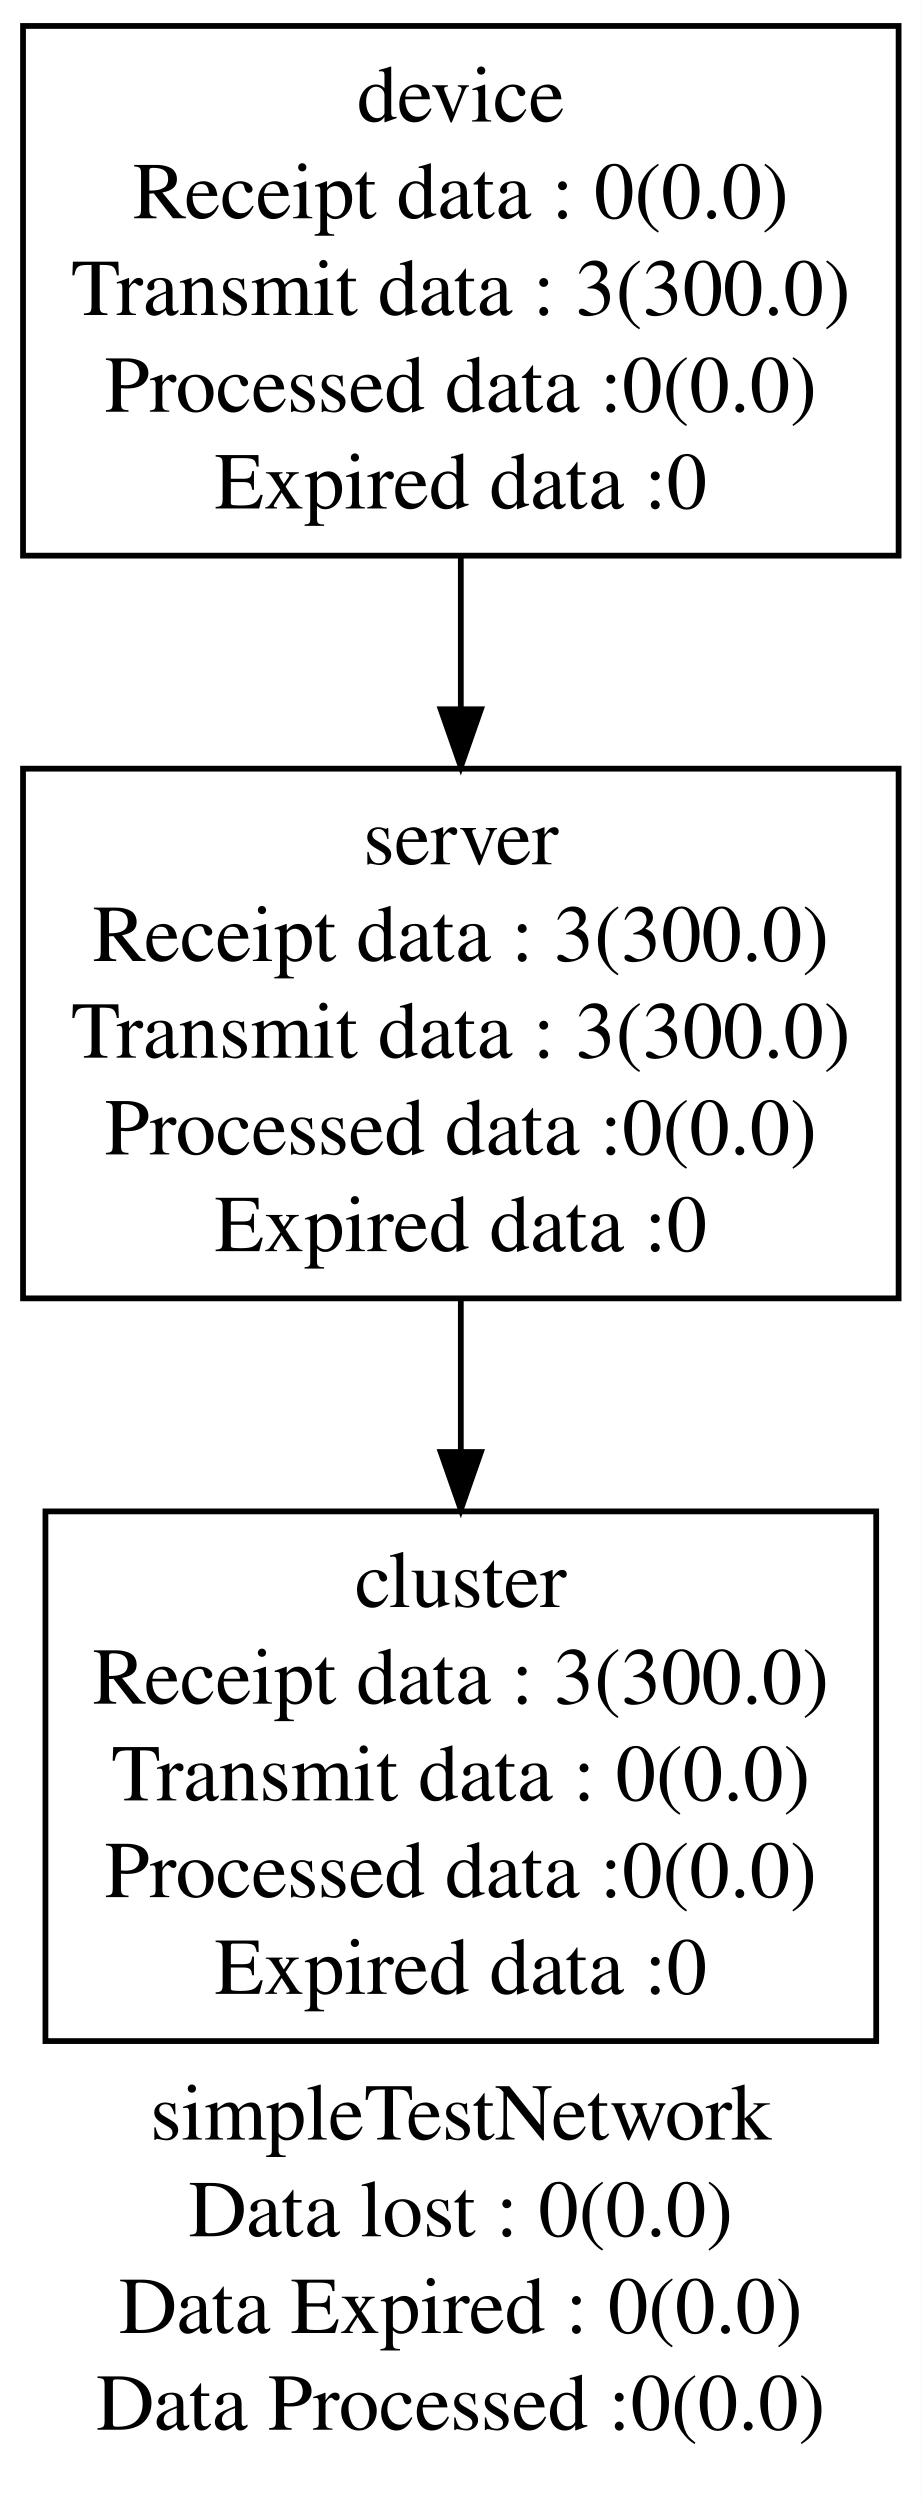
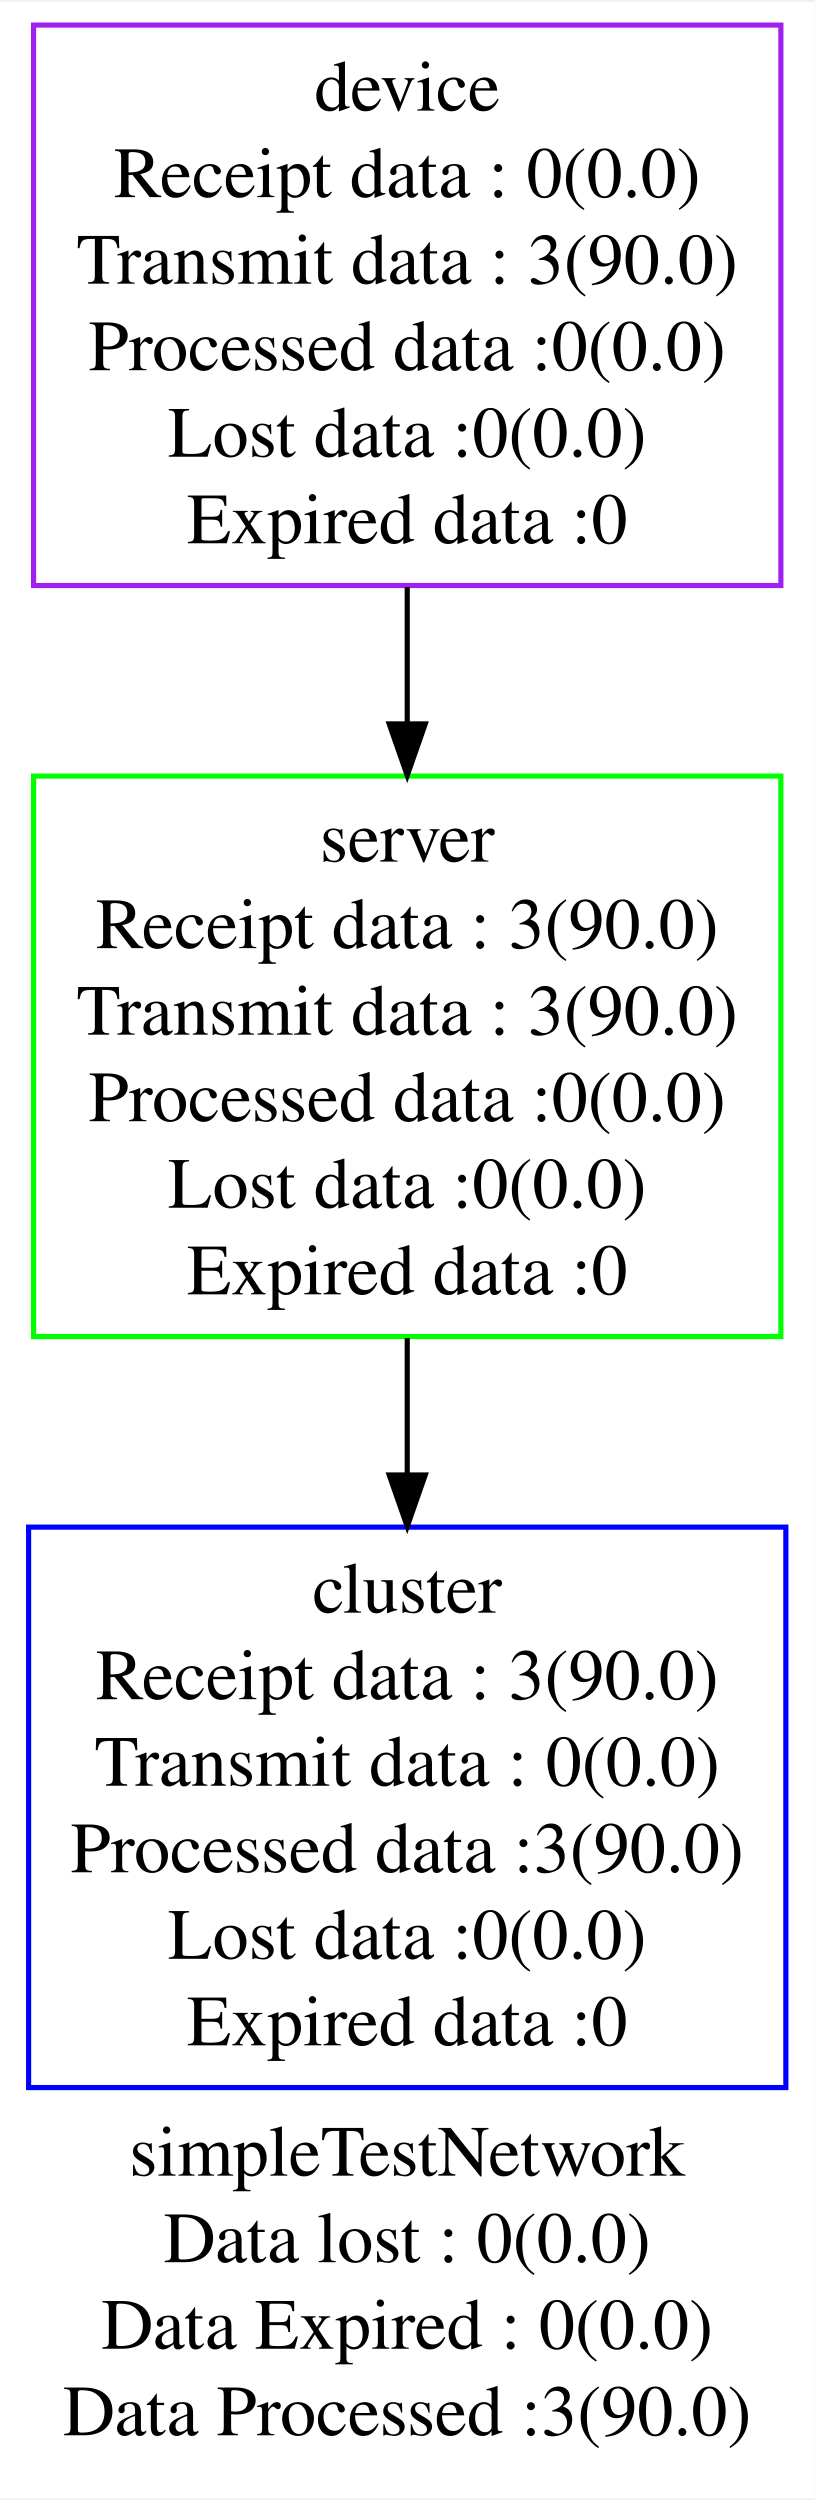
- <svg xmlns="http://www.w3.org/2000/svg" width="160pt" height="434pt" viewBox="0.00 0.00 160.08 434.20">
-   <g id="graph0" class="graph" transform="scale(1 1) rotate(0) translate(4 430.2)">
-     <polygon fill="#ffffff" stroke="transparent" points="-4,4 -4,-430.2 156.076,-430.2 156.076,4 -4,4" />
-     <text text-anchor="middle" x="76.038" y="-58.6" font-family="Times,serif" font-size="14.00" fill="#000000">simpleTestNetwork</text>
-     <text text-anchor="middle" x="76.038" y="-41.8" font-family="Times,serif" font-size="14.00" fill="#000000">Data lost : 0(0.0)</text>
-     <text text-anchor="middle" x="76.038" y="-25" font-family="Times,serif" font-size="14.00" fill="#000000">Data Expired : 0(0.0)</text>
-     <text text-anchor="middle" x="76.038" y="-8.2" font-family="Times,serif" font-size="14.00" fill="#000000">Data Processed :0(0.0)</text>
+ <svg xmlns="http://www.w3.org/2000/svg" width="158pt" height="485pt" viewBox="0.00 0.00 158.11 484.60">
+   <g id="graph0" class="graph" transform="scale(1 1) rotate(0) translate(4 480.6)">
+     <polygon fill="#ffffff" stroke="transparent" points="-4,4 -4,-480.6 154.114,-480.6 154.114,4 -4,4" />
+     <text text-anchor="middle" x="75.057" y="-58.6" font-family="Times,serif" font-size="14.00" fill="#000000">simpleTestNetwork</text>
+     <text text-anchor="middle" x="75.057" y="-41.8" font-family="Times,serif" font-size="14.00" fill="#000000">Data lost : 0(0.0)</text>
+     <text text-anchor="middle" x="75.057" y="-25" font-family="Times,serif" font-size="14.00" fill="#000000">Data Expired : 0(0.0)</text>
+     <text text-anchor="middle" x="75.057" y="-8.2" font-family="Times,serif" font-size="14.00" fill="#000000">Data Processed :3(90.0)</text>
    <g id="node1" class="node">
-       <polygon fill="none" stroke="#000000" points="0,-333.7 0,-425.7 152.076,-425.7 152.076,-333.7 0,-333.7" />
-       <text text-anchor="middle" x="76.038" y="-409.1" font-family="Times,serif" font-size="14.00" fill="#000000">device</text>
-       <text text-anchor="middle" x="76.038" y="-392.3" font-family="Times,serif" font-size="14.00" fill="#000000">Receipt data : 0(0.0)</text>
-       <text text-anchor="middle" x="76.038" y="-375.5" font-family="Times,serif" font-size="14.00" fill="#000000">Transmit data : 3(300.0)</text>
-       <text text-anchor="middle" x="76.038" y="-358.7" font-family="Times,serif" font-size="14.00" fill="#000000">Processed data :0(0.0)</text>
-       <text text-anchor="middle" x="76.038" y="-341.9" font-family="Times,serif" font-size="14.00" fill="#000000">Expired data :0</text>
+       <polygon fill="none" stroke="#a020f0" points="2.519,-367.3 2.519,-476.1 147.595,-476.1 147.595,-367.3 2.519,-367.3" />
+       <text text-anchor="middle" x="75.057" y="-459.5" font-family="Times,serif" font-size="14.00" fill="#000000">device</text>
+       <text text-anchor="middle" x="75.057" y="-442.7" font-family="Times,serif" font-size="14.00" fill="#000000">Receipt data : 0(0.0)</text>
+       <text text-anchor="middle" x="75.057" y="-425.9" font-family="Times,serif" font-size="14.00" fill="#000000">Transmit data : 3(90.0)</text>
+       <text text-anchor="middle" x="75.057" y="-409.1" font-family="Times,serif" font-size="14.00" fill="#000000">Processed data :0(0.0)</text>
+       <text text-anchor="middle" x="75.057" y="-392.3" font-family="Times,serif" font-size="14.00" fill="#000000">Lost data :0(0.0)</text>
+       <text text-anchor="middle" x="75.057" y="-375.5" font-family="Times,serif" font-size="14.00" fill="#000000">Expired data :0</text>
    </g>
    <g id="node2" class="node">
-       <polygon fill="none" stroke="#000000" points="0,-204.7 0,-296.7 152.076,-296.7 152.076,-204.7 0,-204.7" />
-       <text text-anchor="middle" x="76.038" y="-280.1" font-family="Times,serif" font-size="14.00" fill="#000000">server</text>
-       <text text-anchor="middle" x="76.038" y="-263.3" font-family="Times,serif" font-size="14.00" fill="#000000">Receipt data : 3(300.0)</text>
-       <text text-anchor="middle" x="76.038" y="-246.5" font-family="Times,serif" font-size="14.00" fill="#000000">Transmit data : 3(300.0)</text>
-       <text text-anchor="middle" x="76.038" y="-229.7" font-family="Times,serif" font-size="14.00" fill="#000000">Processed data :0(0.0)</text>
-       <text text-anchor="middle" x="76.038" y="-212.9" font-family="Times,serif" font-size="14.00" fill="#000000">Expired data :0</text>
+       <polygon fill="none" stroke="#00ff00" points="2.519,-221.5 2.519,-330.3 147.595,-330.3 147.595,-221.5 2.519,-221.5" />
+       <text text-anchor="middle" x="75.057" y="-313.7" font-family="Times,serif" font-size="14.00" fill="#000000">server</text>
+       <text text-anchor="middle" x="75.057" y="-296.9" font-family="Times,serif" font-size="14.00" fill="#000000">Receipt data : 3(90.0)</text>
+       <text text-anchor="middle" x="75.057" y="-280.1" font-family="Times,serif" font-size="14.00" fill="#000000">Transmit data : 3(90.0)</text>
+       <text text-anchor="middle" x="75.057" y="-263.3" font-family="Times,serif" font-size="14.00" fill="#000000">Processed data :0(0.0)</text>
+       <text text-anchor="middle" x="75.057" y="-246.5" font-family="Times,serif" font-size="14.00" fill="#000000">Lost data :0(0.0)</text>
+       <text text-anchor="middle" x="75.057" y="-229.7" font-family="Times,serif" font-size="14.00" fill="#000000">Expired data :0</text>
    </g>
    <g id="edge1" class="edge">
-       <path fill="none" stroke="#000000" d="M76.038,-333.492C76.038,-324.971 76.038,-315.984 76.038,-307.199" />
-       <polygon fill="#000000" stroke="#000000" points="79.538,-307.019 76.038,-297.019 72.538,-307.019 79.538,-307.019" />
+       <path fill="none" stroke="#000000" d="M75.057,-366.995C75.057,-358.399 75.057,-349.443 75.057,-340.647" />
+       <polygon fill="#000000" stroke="#000000" points="78.557,-340.427 75.057,-330.427 71.557,-340.427 78.557,-340.427" />
    </g>
    <g id="node3" class="node">
-       <polygon fill="none" stroke="#000000" points="3.891,-75.7 3.891,-167.7 148.185,-167.7 148.185,-75.7 3.891,-75.7" />
-       <text text-anchor="middle" x="76.038" y="-151.1" font-family="Times,serif" font-size="14.00" fill="#000000">cluster</text>
-       <text text-anchor="middle" x="76.038" y="-134.3" font-family="Times,serif" font-size="14.00" fill="#000000">Receipt data : 3(300.0)</text>
-       <text text-anchor="middle" x="76.038" y="-117.5" font-family="Times,serif" font-size="14.00" fill="#000000">Transmit data : 0(0.0)</text>
-       <text text-anchor="middle" x="76.038" y="-100.7" font-family="Times,serif" font-size="14.00" fill="#000000">Processed data :0(0.0)</text>
-       <text text-anchor="middle" x="76.038" y="-83.9" font-family="Times,serif" font-size="14.00" fill="#000000">Expired data :0</text>
+       <polygon fill="none" stroke="#0000ff" points="1.553,-75.7 1.553,-184.5 148.561,-184.5 148.561,-75.7 1.553,-75.7" />
+       <text text-anchor="middle" x="75.057" y="-167.9" font-family="Times,serif" font-size="14.00" fill="#000000">cluster</text>
+       <text text-anchor="middle" x="75.057" y="-151.1" font-family="Times,serif" font-size="14.00" fill="#000000">Receipt data : 3(90.0)</text>
+       <text text-anchor="middle" x="75.057" y="-134.3" font-family="Times,serif" font-size="14.00" fill="#000000">Transmit data : 0(0.0)</text>
+       <text text-anchor="middle" x="75.057" y="-117.5" font-family="Times,serif" font-size="14.00" fill="#000000">Processed data :3(90.0)</text>
+       <text text-anchor="middle" x="75.057" y="-100.7" font-family="Times,serif" font-size="14.00" fill="#000000">Lost data :0(0.0)</text>
+       <text text-anchor="middle" x="75.057" y="-83.9" font-family="Times,serif" font-size="14.00" fill="#000000">Expired data :0</text>
    </g>
    <g id="edge2" class="edge">
-       <path fill="none" stroke="#000000" d="M76.038,-204.492C76.038,-195.971 76.038,-186.984 76.038,-178.199" />
-       <polygon fill="#000000" stroke="#000000" points="79.538,-178.018 76.038,-168.019 72.538,-178.019 79.538,-178.018" />
+       <path fill="none" stroke="#000000" d="M75.057,-221.195C75.057,-212.599 75.057,-203.643 75.057,-194.847" />
+       <polygon fill="#000000" stroke="#000000" points="78.557,-194.627 75.057,-184.627 71.557,-194.627 78.557,-194.627" />
    </g>
  </g>
</svg>
